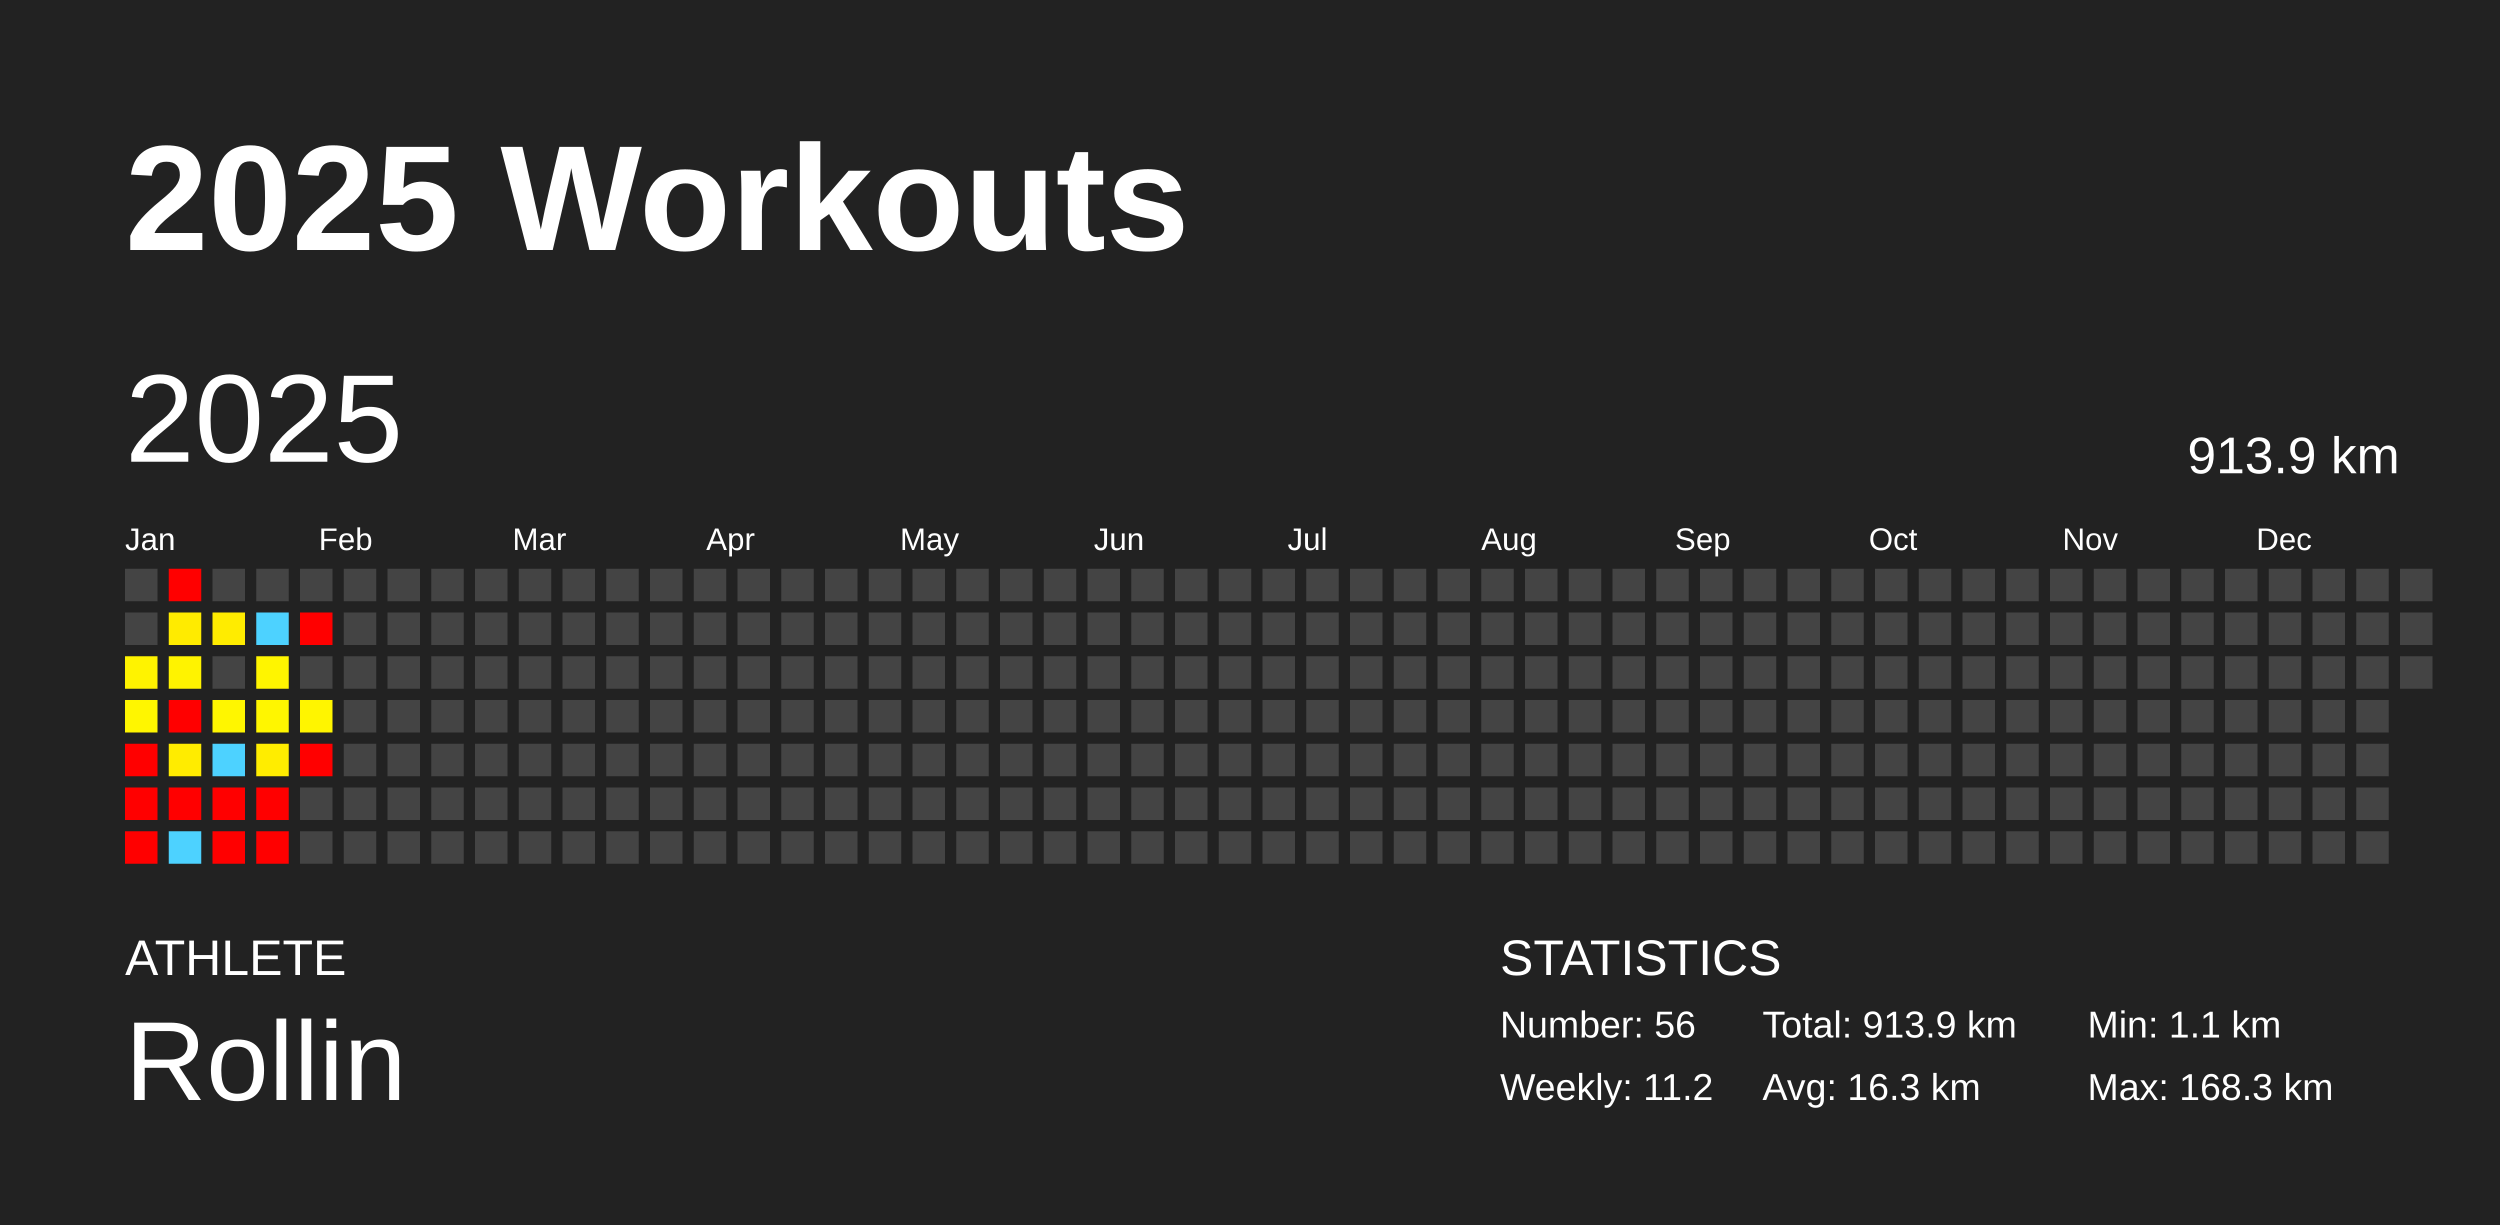
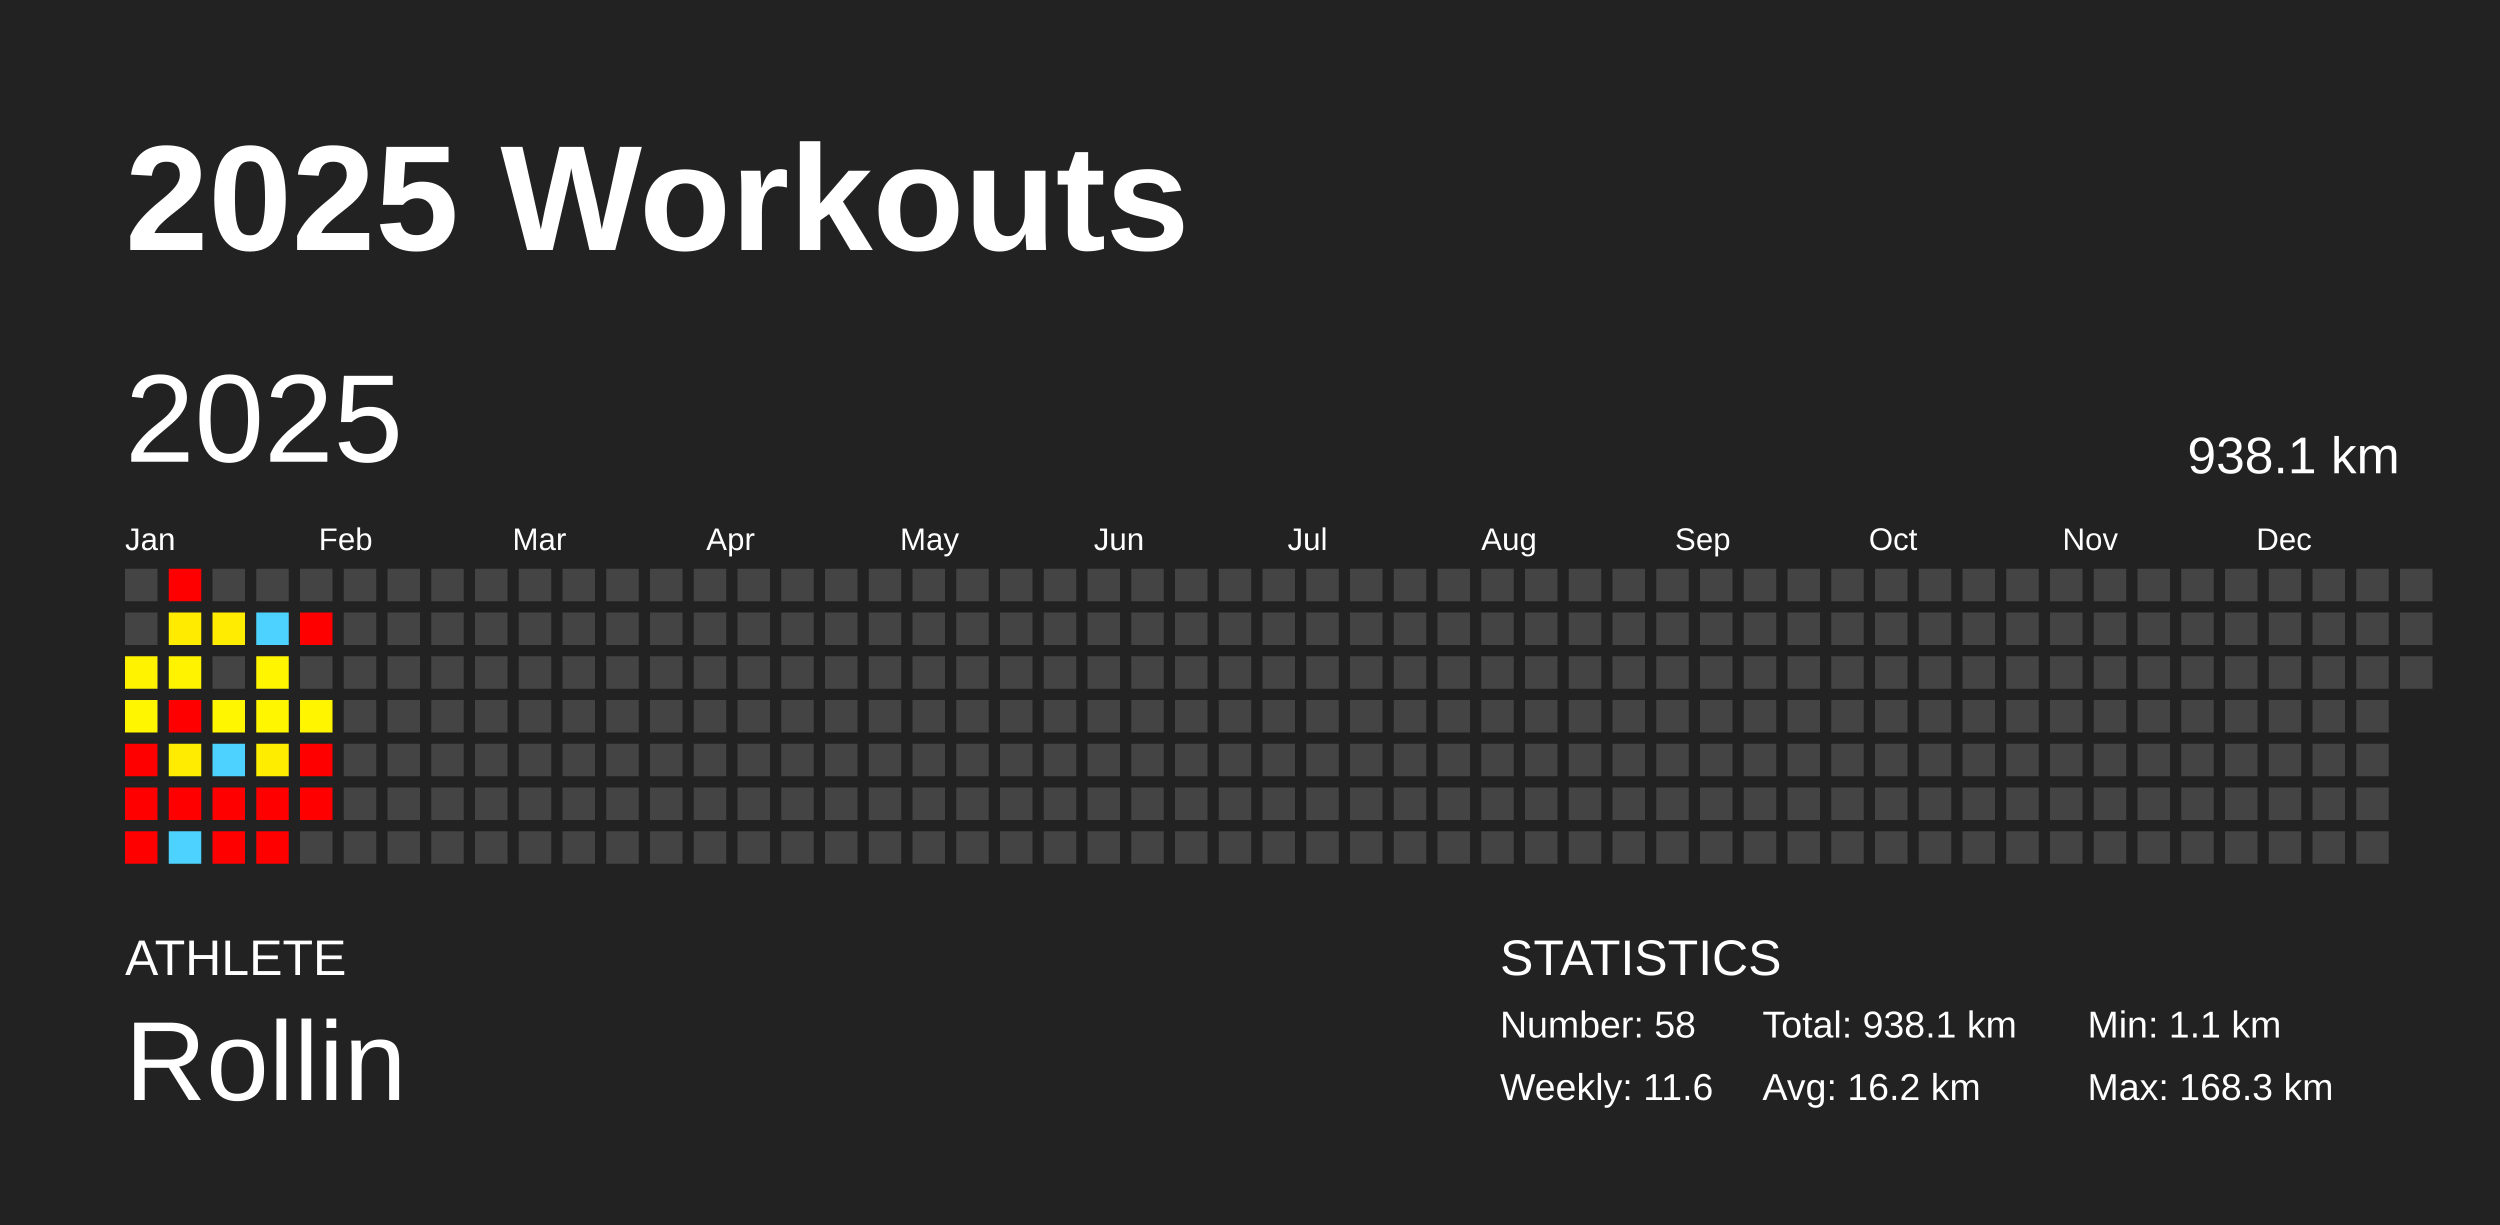
<svg xmlns="http://www.w3.org/2000/svg" baseProfile="full" height="98mm" version="1.1" viewBox="0,0,200,98" width="200mm">
  <defs />
  <rect fill="#222222" height="98" width="200" x="0" y="0" />
  <text fill="#FFFFFF" style="font-size:12px; font-family:Arial; font-weight:bold;" x="10" y="20">2025 Workouts</text>
  <text fill="#FFFFFF" style="font-size:4px; font-family:Arial" x="10" y="78">ATHLETE</text>
  <text fill="#FFFFFF" style="font-size:9px; font-family:Arial" x="10" y="88">Rollin</text>
  <text fill="#FFFFFF" style="font-size:4px; font-family:Arial" x="120" y="78">STATISTICS</text>
-   <text fill="#FFFFFF" style="font-size:3px; font-family:Arial" x="120" y="83">Number: 56</text>
-   <text fill="#FFFFFF" style="font-size:3px; font-family:Arial" x="120" y="88">Weekly: 11.2</text>
-   <text fill="#FFFFFF" style="font-size:3px; font-family:Arial" x="141" y="83">Total: 913.9 km</text>
-   <text fill="#FFFFFF" style="font-size:3px; font-family:Arial" x="141" y="88">Avg: 16.3 km</text>
+   <text fill="#FFFFFF" style="font-size:3px; font-family:Arial" x="120" y="83">Number: 58</text>
+   <text fill="#FFFFFF" style="font-size:3px; font-family:Arial" x="120" y="88">Weekly: 11.6</text>
+   <text fill="#FFFFFF" style="font-size:3px; font-family:Arial" x="141" y="83">Total: 938.1 km</text>
+   <text fill="#FFFFFF" style="font-size:3px; font-family:Arial" x="141" y="88">Avg: 16.2 km</text>
  <text fill="#FFFFFF" style="font-size:3px; font-family:Arial" x="167" y="83">Min: 1.1 km</text>
  <text fill="#FFFFFF" style="font-size:3px; font-family:Arial" x="167" y="88">Max: 168.3 km</text>
  <text dominant-baseline="hanging" fill="#FFFFFF" style="font-size:10.0px; font-family:Arial;" x="10" y="30">2025</text>
-   <text dominant-baseline="hanging" fill="#FFFFFF" style="font-size:4.125px; font-family:Arial;" x="175" y="35">913.9 km</text>
+   <text dominant-baseline="hanging" fill="#FFFFFF" style="font-size:4.125px; font-family:Arial;" x="175" y="35">938.1 km</text>
  <text fill="#FFFFFF" style="font-size:2.5px; font-family:Arial" x="10.0" y="44">Jan</text>
  <text fill="#FFFFFF" style="font-size:2.5px; font-family:Arial" x="25.5" y="44">Feb</text>
  <text fill="#FFFFFF" style="font-size:2.5px; font-family:Arial" x="41.0" y="44">Mar</text>
  <text fill="#FFFFFF" style="font-size:2.5px; font-family:Arial" x="56.5" y="44">Apr</text>
  <text fill="#FFFFFF" style="font-size:2.5px; font-family:Arial" x="72.0" y="44">May</text>
  <text fill="#FFFFFF" style="font-size:2.5px; font-family:Arial" x="87.5" y="44">Jun</text>
  <text fill="#FFFFFF" style="font-size:2.5px; font-family:Arial" x="103.0" y="44">Jul</text>
  <text fill="#FFFFFF" style="font-size:2.5px; font-family:Arial" x="118.5" y="44">Aug</text>
  <text fill="#FFFFFF" style="font-size:2.5px; font-family:Arial" x="134.0" y="44">Sep</text>
  <text fill="#FFFFFF" style="font-size:2.5px; font-family:Arial" x="149.5" y="44">Oct</text>
  <text fill="#FFFFFF" style="font-size:2.5px; font-family:Arial" x="165.0" y="44">Nov</text>
  <text fill="#FFFFFF" style="font-size:2.5px; font-family:Arial" x="180.5" y="44">Dec</text>
  <rect fill="#444444" height="2.6" width="2.6" x="10.0" y="45.5" />
  <rect fill="#444444" height="2.6" width="2.6" x="10.0" y="49.0" />
  <rect fill="#fff300" height="2.6" width="2.6" x="10.0" y="52.5" />
  <rect fill="#fff600" height="2.6" width="2.6" x="10.0" y="56.0" />
  <rect fill="red" height="2.6" width="2.6" x="10.0" y="59.5" />
  <rect fill="red" height="2.6" width="2.6" x="10.0" y="63.0" />
  <rect fill="red" height="2.6" width="2.6" x="10.0" y="66.5" />
  <rect fill="red" height="2.6" width="2.6" x="13.5" y="45.5" />
  <rect fill="#ffeb00" height="2.6" width="2.6" x="13.5" y="49.0" />
  <rect fill="#fff300" height="2.6" width="2.6" x="13.5" y="52.5" />
  <rect fill="red" height="2.6" width="2.6" x="13.5" y="56.0" />
  <rect fill="#ffec00" height="2.6" width="2.6" x="13.5" y="59.5" />
  <rect fill="red" height="2.6" width="2.6" x="13.5" y="63.0" />
  <rect fill="#4dd2ff" height="2.6" width="2.6" x="13.5" y="66.5" />
  <rect fill="#444444" height="2.6" width="2.6" x="17.0" y="45.5" />
  <rect fill="#ffec00" height="2.6" width="2.6" x="17.0" y="49.0" />
  <rect fill="#444444" height="2.6" width="2.6" x="17.0" y="52.5" />
  <rect fill="#fff600" height="2.6" width="2.6" x="17.0" y="56.0" />
  <rect fill="#4dd2ff" height="2.6" width="2.6" x="17.0" y="59.5" />
  <rect fill="red" height="2.6" width="2.6" x="17.0" y="63.0" />
  <rect fill="red" height="2.6" width="2.6" x="17.0" y="66.5" />
  <rect fill="#444444" height="2.6" width="2.6" x="20.5" y="45.5" />
  <rect fill="#4dd2ff" height="2.6" width="2.6" x="20.5" y="49.0" />
  <rect fill="#fff500" height="2.6" width="2.6" x="20.5" y="52.5" />
  <rect fill="#fff600" height="2.6" width="2.6" x="20.5" y="56.0" />
  <rect fill="#ffed00" height="2.6" width="2.6" x="20.5" y="59.5" />
  <rect fill="red" height="2.6" width="2.6" x="20.5" y="63.0" />
  <rect fill="red" height="2.6" width="2.6" x="20.5" y="66.5" />
  <rect fill="#444444" height="2.6" width="2.6" x="24.0" y="45.5" />
  <rect fill="red" height="2.6" width="2.6" x="24.0" y="49.0" />
  <rect fill="#444444" height="2.6" width="2.6" x="24.0" y="52.5" />
  <rect fill="#fff500" height="2.6" width="2.6" x="24.0" y="56.0" />
  <rect fill="red" height="2.6" width="2.6" x="24.0" y="59.5" />
-   <rect fill="#444444" height="2.6" width="2.6" x="24.0" y="63.0" />
+   <rect fill="red" height="2.6" width="2.6" x="24.0" y="63.0" />
  <rect fill="#444444" height="2.6" width="2.6" x="24.0" y="66.5" />
  <rect fill="#444444" height="2.6" width="2.6" x="27.5" y="45.5" />
  <rect fill="#444444" height="2.6" width="2.6" x="27.5" y="49.0" />
  <rect fill="#444444" height="2.6" width="2.6" x="27.5" y="52.5" />
  <rect fill="#444444" height="2.6" width="2.6" x="27.5" y="56.0" />
  <rect fill="#444444" height="2.6" width="2.6" x="27.5" y="59.5" />
  <rect fill="#444444" height="2.6" width="2.6" x="27.5" y="63.0" />
  <rect fill="#444444" height="2.6" width="2.6" x="27.5" y="66.5" />
  <rect fill="#444444" height="2.6" width="2.6" x="31.0" y="45.5" />
  <rect fill="#444444" height="2.6" width="2.6" x="31.0" y="49.0" />
  <rect fill="#444444" height="2.6" width="2.6" x="31.0" y="52.5" />
  <rect fill="#444444" height="2.6" width="2.6" x="31.0" y="56.0" />
  <rect fill="#444444" height="2.6" width="2.6" x="31.0" y="59.5" />
  <rect fill="#444444" height="2.6" width="2.6" x="31.0" y="63.0" />
  <rect fill="#444444" height="2.6" width="2.6" x="31.0" y="66.5" />
  <rect fill="#444444" height="2.6" width="2.6" x="34.5" y="45.5" />
  <rect fill="#444444" height="2.6" width="2.6" x="34.5" y="49.0" />
  <rect fill="#444444" height="2.6" width="2.6" x="34.5" y="52.5" />
  <rect fill="#444444" height="2.6" width="2.6" x="34.5" y="56.0" />
  <rect fill="#444444" height="2.6" width="2.6" x="34.5" y="59.5" />
  <rect fill="#444444" height="2.6" width="2.6" x="34.5" y="63.0" />
  <rect fill="#444444" height="2.6" width="2.6" x="34.5" y="66.5" />
  <rect fill="#444444" height="2.6" width="2.6" x="38.0" y="45.5" />
  <rect fill="#444444" height="2.6" width="2.6" x="38.0" y="49.0" />
  <rect fill="#444444" height="2.6" width="2.6" x="38.0" y="52.5" />
  <rect fill="#444444" height="2.6" width="2.6" x="38.0" y="56.0" />
  <rect fill="#444444" height="2.6" width="2.6" x="38.0" y="59.5" />
  <rect fill="#444444" height="2.6" width="2.6" x="38.0" y="63.0" />
  <rect fill="#444444" height="2.6" width="2.6" x="38.0" y="66.5" />
  <rect fill="#444444" height="2.6" width="2.6" x="41.5" y="45.5" />
  <rect fill="#444444" height="2.6" width="2.6" x="41.5" y="49.0" />
  <rect fill="#444444" height="2.6" width="2.6" x="41.5" y="52.5" />
  <rect fill="#444444" height="2.6" width="2.6" x="41.5" y="56.0" />
  <rect fill="#444444" height="2.6" width="2.6" x="41.5" y="59.5" />
  <rect fill="#444444" height="2.6" width="2.6" x="41.5" y="63.0" />
  <rect fill="#444444" height="2.6" width="2.6" x="41.5" y="66.5" />
  <rect fill="#444444" height="2.6" width="2.6" x="45.0" y="45.5" />
  <rect fill="#444444" height="2.6" width="2.6" x="45.0" y="49.0" />
  <rect fill="#444444" height="2.6" width="2.6" x="45.0" y="52.5" />
  <rect fill="#444444" height="2.6" width="2.6" x="45.0" y="56.0" />
  <rect fill="#444444" height="2.6" width="2.6" x="45.0" y="59.5" />
  <rect fill="#444444" height="2.6" width="2.6" x="45.0" y="63.0" />
  <rect fill="#444444" height="2.6" width="2.6" x="45.0" y="66.5" />
  <rect fill="#444444" height="2.6" width="2.6" x="48.5" y="45.5" />
  <rect fill="#444444" height="2.6" width="2.6" x="48.5" y="49.0" />
  <rect fill="#444444" height="2.6" width="2.6" x="48.5" y="52.5" />
  <rect fill="#444444" height="2.6" width="2.6" x="48.5" y="56.0" />
  <rect fill="#444444" height="2.6" width="2.6" x="48.5" y="59.5" />
  <rect fill="#444444" height="2.6" width="2.6" x="48.5" y="63.0" />
  <rect fill="#444444" height="2.6" width="2.6" x="48.5" y="66.5" />
  <rect fill="#444444" height="2.6" width="2.6" x="52.0" y="45.5" />
  <rect fill="#444444" height="2.6" width="2.6" x="52.0" y="49.0" />
  <rect fill="#444444" height="2.6" width="2.6" x="52.0" y="52.5" />
  <rect fill="#444444" height="2.6" width="2.6" x="52.0" y="56.0" />
  <rect fill="#444444" height="2.6" width="2.6" x="52.0" y="59.5" />
  <rect fill="#444444" height="2.6" width="2.6" x="52.0" y="63.0" />
  <rect fill="#444444" height="2.6" width="2.6" x="52.0" y="66.5" />
  <rect fill="#444444" height="2.6" width="2.6" x="55.5" y="45.5" />
  <rect fill="#444444" height="2.6" width="2.6" x="55.5" y="49.0" />
  <rect fill="#444444" height="2.6" width="2.6" x="55.5" y="52.5" />
  <rect fill="#444444" height="2.6" width="2.6" x="55.5" y="56.0" />
  <rect fill="#444444" height="2.6" width="2.6" x="55.5" y="59.5" />
  <rect fill="#444444" height="2.6" width="2.6" x="55.5" y="63.0" />
  <rect fill="#444444" height="2.6" width="2.6" x="55.5" y="66.5" />
  <rect fill="#444444" height="2.6" width="2.6" x="59.0" y="45.5" />
  <rect fill="#444444" height="2.6" width="2.6" x="59.0" y="49.0" />
  <rect fill="#444444" height="2.6" width="2.6" x="59.0" y="52.5" />
  <rect fill="#444444" height="2.6" width="2.6" x="59.0" y="56.0" />
  <rect fill="#444444" height="2.6" width="2.6" x="59.0" y="59.5" />
  <rect fill="#444444" height="2.6" width="2.6" x="59.0" y="63.0" />
  <rect fill="#444444" height="2.6" width="2.6" x="59.0" y="66.5" />
  <rect fill="#444444" height="2.6" width="2.6" x="62.5" y="45.5" />
  <rect fill="#444444" height="2.6" width="2.6" x="62.5" y="49.0" />
  <rect fill="#444444" height="2.6" width="2.6" x="62.5" y="52.5" />
  <rect fill="#444444" height="2.6" width="2.6" x="62.5" y="56.0" />
  <rect fill="#444444" height="2.6" width="2.6" x="62.5" y="59.5" />
  <rect fill="#444444" height="2.6" width="2.6" x="62.5" y="63.0" />
  <rect fill="#444444" height="2.6" width="2.6" x="62.5" y="66.5" />
  <rect fill="#444444" height="2.6" width="2.6" x="66.0" y="45.5" />
  <rect fill="#444444" height="2.6" width="2.6" x="66.0" y="49.0" />
  <rect fill="#444444" height="2.6" width="2.6" x="66.0" y="52.5" />
  <rect fill="#444444" height="2.6" width="2.6" x="66.0" y="56.0" />
  <rect fill="#444444" height="2.6" width="2.6" x="66.0" y="59.5" />
  <rect fill="#444444" height="2.6" width="2.6" x="66.0" y="63.0" />
  <rect fill="#444444" height="2.6" width="2.6" x="66.0" y="66.5" />
  <rect fill="#444444" height="2.6" width="2.6" x="69.5" y="45.5" />
  <rect fill="#444444" height="2.6" width="2.6" x="69.5" y="49.0" />
  <rect fill="#444444" height="2.6" width="2.6" x="69.5" y="52.5" />
  <rect fill="#444444" height="2.6" width="2.6" x="69.5" y="56.0" />
  <rect fill="#444444" height="2.6" width="2.6" x="69.5" y="59.5" />
  <rect fill="#444444" height="2.6" width="2.6" x="69.5" y="63.0" />
  <rect fill="#444444" height="2.6" width="2.6" x="69.5" y="66.5" />
  <rect fill="#444444" height="2.6" width="2.6" x="73.0" y="45.5" />
  <rect fill="#444444" height="2.6" width="2.6" x="73.0" y="49.0" />
  <rect fill="#444444" height="2.6" width="2.6" x="73.0" y="52.5" />
  <rect fill="#444444" height="2.6" width="2.6" x="73.0" y="56.0" />
  <rect fill="#444444" height="2.6" width="2.6" x="73.0" y="59.5" />
  <rect fill="#444444" height="2.6" width="2.6" x="73.0" y="63.0" />
  <rect fill="#444444" height="2.6" width="2.6" x="73.0" y="66.5" />
  <rect fill="#444444" height="2.6" width="2.6" x="76.5" y="45.5" />
  <rect fill="#444444" height="2.6" width="2.6" x="76.5" y="49.0" />
  <rect fill="#444444" height="2.6" width="2.6" x="76.5" y="52.5" />
  <rect fill="#444444" height="2.6" width="2.6" x="76.5" y="56.0" />
  <rect fill="#444444" height="2.6" width="2.6" x="76.5" y="59.5" />
  <rect fill="#444444" height="2.6" width="2.6" x="76.5" y="63.0" />
  <rect fill="#444444" height="2.6" width="2.6" x="76.5" y="66.5" />
  <rect fill="#444444" height="2.6" width="2.6" x="80.0" y="45.5" />
  <rect fill="#444444" height="2.6" width="2.6" x="80.0" y="49.0" />
  <rect fill="#444444" height="2.6" width="2.6" x="80.0" y="52.5" />
  <rect fill="#444444" height="2.6" width="2.6" x="80.0" y="56.0" />
  <rect fill="#444444" height="2.6" width="2.6" x="80.0" y="59.5" />
  <rect fill="#444444" height="2.6" width="2.6" x="80.0" y="63.0" />
  <rect fill="#444444" height="2.6" width="2.6" x="80.0" y="66.5" />
  <rect fill="#444444" height="2.6" width="2.6" x="83.5" y="45.5" />
  <rect fill="#444444" height="2.6" width="2.6" x="83.5" y="49.0" />
  <rect fill="#444444" height="2.6" width="2.6" x="83.5" y="52.5" />
  <rect fill="#444444" height="2.6" width="2.6" x="83.5" y="56.0" />
  <rect fill="#444444" height="2.6" width="2.6" x="83.5" y="59.5" />
  <rect fill="#444444" height="2.6" width="2.6" x="83.5" y="63.0" />
  <rect fill="#444444" height="2.6" width="2.6" x="83.5" y="66.5" />
  <rect fill="#444444" height="2.6" width="2.6" x="87.0" y="45.5" />
  <rect fill="#444444" height="2.6" width="2.6" x="87.0" y="49.0" />
  <rect fill="#444444" height="2.6" width="2.6" x="87.0" y="52.5" />
  <rect fill="#444444" height="2.6" width="2.6" x="87.0" y="56.0" />
  <rect fill="#444444" height="2.6" width="2.6" x="87.0" y="59.5" />
  <rect fill="#444444" height="2.6" width="2.6" x="87.0" y="63.0" />
  <rect fill="#444444" height="2.6" width="2.6" x="87.0" y="66.5" />
  <rect fill="#444444" height="2.6" width="2.6" x="90.5" y="45.5" />
  <rect fill="#444444" height="2.6" width="2.6" x="90.5" y="49.0" />
  <rect fill="#444444" height="2.6" width="2.6" x="90.5" y="52.5" />
  <rect fill="#444444" height="2.6" width="2.6" x="90.5" y="56.0" />
  <rect fill="#444444" height="2.6" width="2.6" x="90.5" y="59.5" />
  <rect fill="#444444" height="2.6" width="2.6" x="90.5" y="63.0" />
  <rect fill="#444444" height="2.6" width="2.6" x="90.5" y="66.5" />
  <rect fill="#444444" height="2.6" width="2.6" x="94.0" y="45.5" />
  <rect fill="#444444" height="2.6" width="2.6" x="94.0" y="49.0" />
  <rect fill="#444444" height="2.6" width="2.6" x="94.0" y="52.5" />
  <rect fill="#444444" height="2.6" width="2.6" x="94.0" y="56.0" />
  <rect fill="#444444" height="2.6" width="2.6" x="94.0" y="59.5" />
  <rect fill="#444444" height="2.6" width="2.6" x="94.0" y="63.0" />
  <rect fill="#444444" height="2.6" width="2.6" x="94.0" y="66.5" />
  <rect fill="#444444" height="2.6" width="2.6" x="97.5" y="45.5" />
  <rect fill="#444444" height="2.6" width="2.6" x="97.5" y="49.0" />
  <rect fill="#444444" height="2.6" width="2.6" x="97.5" y="52.5" />
  <rect fill="#444444" height="2.6" width="2.6" x="97.5" y="56.0" />
  <rect fill="#444444" height="2.6" width="2.6" x="97.5" y="59.5" />
  <rect fill="#444444" height="2.6" width="2.6" x="97.5" y="63.0" />
  <rect fill="#444444" height="2.6" width="2.6" x="97.5" y="66.5" />
  <rect fill="#444444" height="2.6" width="2.6" x="101.0" y="45.5" />
  <rect fill="#444444" height="2.6" width="2.6" x="101.0" y="49.0" />
  <rect fill="#444444" height="2.6" width="2.6" x="101.0" y="52.5" />
  <rect fill="#444444" height="2.6" width="2.6" x="101.0" y="56.0" />
  <rect fill="#444444" height="2.6" width="2.6" x="101.0" y="59.5" />
  <rect fill="#444444" height="2.6" width="2.6" x="101.0" y="63.0" />
  <rect fill="#444444" height="2.6" width="2.6" x="101.0" y="66.5" />
  <rect fill="#444444" height="2.6" width="2.6" x="104.5" y="45.5" />
  <rect fill="#444444" height="2.6" width="2.6" x="104.5" y="49.0" />
  <rect fill="#444444" height="2.6" width="2.6" x="104.5" y="52.5" />
  <rect fill="#444444" height="2.6" width="2.6" x="104.5" y="56.0" />
  <rect fill="#444444" height="2.6" width="2.6" x="104.5" y="59.5" />
  <rect fill="#444444" height="2.6" width="2.6" x="104.5" y="63.0" />
  <rect fill="#444444" height="2.6" width="2.6" x="104.5" y="66.5" />
  <rect fill="#444444" height="2.6" width="2.6" x="108.0" y="45.5" />
  <rect fill="#444444" height="2.6" width="2.6" x="108.0" y="49.0" />
  <rect fill="#444444" height="2.6" width="2.6" x="108.0" y="52.5" />
  <rect fill="#444444" height="2.6" width="2.6" x="108.0" y="56.0" />
  <rect fill="#444444" height="2.6" width="2.6" x="108.0" y="59.5" />
  <rect fill="#444444" height="2.6" width="2.6" x="108.0" y="63.0" />
  <rect fill="#444444" height="2.6" width="2.6" x="108.0" y="66.5" />
  <rect fill="#444444" height="2.6" width="2.6" x="111.5" y="45.5" />
  <rect fill="#444444" height="2.6" width="2.6" x="111.5" y="49.0" />
  <rect fill="#444444" height="2.6" width="2.6" x="111.5" y="52.5" />
  <rect fill="#444444" height="2.6" width="2.6" x="111.5" y="56.0" />
  <rect fill="#444444" height="2.6" width="2.6" x="111.5" y="59.5" />
  <rect fill="#444444" height="2.6" width="2.6" x="111.5" y="63.0" />
  <rect fill="#444444" height="2.6" width="2.6" x="111.5" y="66.5" />
  <rect fill="#444444" height="2.6" width="2.6" x="115.0" y="45.5" />
  <rect fill="#444444" height="2.6" width="2.6" x="115.0" y="49.0" />
  <rect fill="#444444" height="2.6" width="2.6" x="115.0" y="52.5" />
  <rect fill="#444444" height="2.6" width="2.6" x="115.0" y="56.0" />
  <rect fill="#444444" height="2.6" width="2.6" x="115.0" y="59.5" />
  <rect fill="#444444" height="2.6" width="2.6" x="115.0" y="63.0" />
  <rect fill="#444444" height="2.6" width="2.6" x="115.0" y="66.5" />
  <rect fill="#444444" height="2.6" width="2.6" x="118.5" y="45.5" />
  <rect fill="#444444" height="2.6" width="2.6" x="118.5" y="49.0" />
  <rect fill="#444444" height="2.6" width="2.6" x="118.5" y="52.5" />
  <rect fill="#444444" height="2.6" width="2.6" x="118.5" y="56.0" />
  <rect fill="#444444" height="2.6" width="2.6" x="118.5" y="59.5" />
  <rect fill="#444444" height="2.6" width="2.6" x="118.5" y="63.0" />
  <rect fill="#444444" height="2.6" width="2.6" x="118.5" y="66.5" />
  <rect fill="#444444" height="2.6" width="2.6" x="122.0" y="45.5" />
  <rect fill="#444444" height="2.6" width="2.6" x="122.0" y="49.0" />
  <rect fill="#444444" height="2.6" width="2.6" x="122.0" y="52.5" />
  <rect fill="#444444" height="2.6" width="2.6" x="122.0" y="56.0" />
  <rect fill="#444444" height="2.6" width="2.6" x="122.0" y="59.5" />
  <rect fill="#444444" height="2.6" width="2.6" x="122.0" y="63.0" />
  <rect fill="#444444" height="2.6" width="2.6" x="122.0" y="66.5" />
  <rect fill="#444444" height="2.6" width="2.6" x="125.5" y="45.5" />
  <rect fill="#444444" height="2.6" width="2.6" x="125.5" y="49.0" />
  <rect fill="#444444" height="2.6" width="2.6" x="125.5" y="52.5" />
  <rect fill="#444444" height="2.6" width="2.6" x="125.5" y="56.0" />
  <rect fill="#444444" height="2.6" width="2.6" x="125.5" y="59.5" />
  <rect fill="#444444" height="2.6" width="2.6" x="125.5" y="63.0" />
  <rect fill="#444444" height="2.6" width="2.6" x="125.5" y="66.5" />
  <rect fill="#444444" height="2.6" width="2.6" x="129.0" y="45.5" />
  <rect fill="#444444" height="2.6" width="2.6" x="129.0" y="49.0" />
  <rect fill="#444444" height="2.6" width="2.6" x="129.0" y="52.5" />
  <rect fill="#444444" height="2.6" width="2.6" x="129.0" y="56.0" />
  <rect fill="#444444" height="2.6" width="2.6" x="129.0" y="59.5" />
  <rect fill="#444444" height="2.6" width="2.6" x="129.0" y="63.0" />
  <rect fill="#444444" height="2.6" width="2.6" x="129.0" y="66.5" />
  <rect fill="#444444" height="2.6" width="2.6" x="132.5" y="45.5" />
  <rect fill="#444444" height="2.6" width="2.6" x="132.5" y="49.0" />
  <rect fill="#444444" height="2.6" width="2.6" x="132.5" y="52.5" />
  <rect fill="#444444" height="2.6" width="2.6" x="132.5" y="56.0" />
  <rect fill="#444444" height="2.6" width="2.6" x="132.5" y="59.5" />
  <rect fill="#444444" height="2.6" width="2.6" x="132.5" y="63.0" />
  <rect fill="#444444" height="2.6" width="2.6" x="132.5" y="66.5" />
  <rect fill="#444444" height="2.6" width="2.6" x="136.0" y="45.5" />
  <rect fill="#444444" height="2.6" width="2.6" x="136.0" y="49.0" />
  <rect fill="#444444" height="2.6" width="2.6" x="136.0" y="52.5" />
  <rect fill="#444444" height="2.6" width="2.6" x="136.0" y="56.0" />
  <rect fill="#444444" height="2.6" width="2.6" x="136.0" y="59.5" />
  <rect fill="#444444" height="2.6" width="2.6" x="136.0" y="63.0" />
  <rect fill="#444444" height="2.6" width="2.6" x="136.0" y="66.5" />
  <rect fill="#444444" height="2.6" width="2.6" x="139.5" y="45.5" />
  <rect fill="#444444" height="2.6" width="2.6" x="139.5" y="49.0" />
  <rect fill="#444444" height="2.6" width="2.6" x="139.5" y="52.5" />
  <rect fill="#444444" height="2.6" width="2.6" x="139.5" y="56.0" />
  <rect fill="#444444" height="2.6" width="2.6" x="139.5" y="59.5" />
  <rect fill="#444444" height="2.6" width="2.6" x="139.5" y="63.0" />
  <rect fill="#444444" height="2.6" width="2.6" x="139.5" y="66.5" />
  <rect fill="#444444" height="2.6" width="2.6" x="143.0" y="45.5" />
  <rect fill="#444444" height="2.6" width="2.6" x="143.0" y="49.0" />
  <rect fill="#444444" height="2.6" width="2.6" x="143.0" y="52.5" />
  <rect fill="#444444" height="2.6" width="2.6" x="143.0" y="56.0" />
  <rect fill="#444444" height="2.6" width="2.6" x="143.0" y="59.5" />
  <rect fill="#444444" height="2.6" width="2.6" x="143.0" y="63.0" />
  <rect fill="#444444" height="2.6" width="2.6" x="143.0" y="66.5" />
  <rect fill="#444444" height="2.6" width="2.6" x="146.5" y="45.5" />
  <rect fill="#444444" height="2.6" width="2.6" x="146.5" y="49.0" />
  <rect fill="#444444" height="2.6" width="2.6" x="146.5" y="52.5" />
  <rect fill="#444444" height="2.6" width="2.6" x="146.5" y="56.0" />
  <rect fill="#444444" height="2.6" width="2.6" x="146.5" y="59.5" />
  <rect fill="#444444" height="2.6" width="2.6" x="146.5" y="63.0" />
  <rect fill="#444444" height="2.6" width="2.6" x="146.5" y="66.5" />
  <rect fill="#444444" height="2.6" width="2.6" x="150.0" y="45.5" />
  <rect fill="#444444" height="2.6" width="2.6" x="150.0" y="49.0" />
  <rect fill="#444444" height="2.6" width="2.6" x="150.0" y="52.5" />
  <rect fill="#444444" height="2.6" width="2.6" x="150.0" y="56.0" />
  <rect fill="#444444" height="2.6" width="2.6" x="150.0" y="59.5" />
  <rect fill="#444444" height="2.6" width="2.6" x="150.0" y="63.0" />
  <rect fill="#444444" height="2.6" width="2.6" x="150.0" y="66.5" />
  <rect fill="#444444" height="2.6" width="2.6" x="153.5" y="45.5" />
  <rect fill="#444444" height="2.6" width="2.6" x="153.5" y="49.0" />
  <rect fill="#444444" height="2.6" width="2.6" x="153.5" y="52.5" />
  <rect fill="#444444" height="2.6" width="2.6" x="153.5" y="56.0" />
  <rect fill="#444444" height="2.6" width="2.6" x="153.5" y="59.5" />
  <rect fill="#444444" height="2.6" width="2.6" x="153.5" y="63.0" />
  <rect fill="#444444" height="2.6" width="2.6" x="153.5" y="66.5" />
  <rect fill="#444444" height="2.6" width="2.6" x="157.0" y="45.5" />
  <rect fill="#444444" height="2.6" width="2.6" x="157.0" y="49.0" />
  <rect fill="#444444" height="2.6" width="2.6" x="157.0" y="52.5" />
  <rect fill="#444444" height="2.6" width="2.6" x="157.0" y="56.0" />
  <rect fill="#444444" height="2.6" width="2.6" x="157.0" y="59.5" />
  <rect fill="#444444" height="2.6" width="2.6" x="157.0" y="63.0" />
  <rect fill="#444444" height="2.6" width="2.6" x="157.0" y="66.5" />
  <rect fill="#444444" height="2.6" width="2.6" x="160.5" y="45.5" />
  <rect fill="#444444" height="2.6" width="2.6" x="160.5" y="49.0" />
  <rect fill="#444444" height="2.6" width="2.6" x="160.5" y="52.5" />
  <rect fill="#444444" height="2.6" width="2.6" x="160.5" y="56.0" />
  <rect fill="#444444" height="2.6" width="2.6" x="160.5" y="59.5" />
  <rect fill="#444444" height="2.6" width="2.6" x="160.5" y="63.0" />
  <rect fill="#444444" height="2.6" width="2.6" x="160.5" y="66.5" />
  <rect fill="#444444" height="2.6" width="2.6" x="164.0" y="45.5" />
  <rect fill="#444444" height="2.6" width="2.6" x="164.0" y="49.0" />
  <rect fill="#444444" height="2.6" width="2.6" x="164.0" y="52.5" />
  <rect fill="#444444" height="2.6" width="2.6" x="164.0" y="56.0" />
  <rect fill="#444444" height="2.6" width="2.6" x="164.0" y="59.5" />
  <rect fill="#444444" height="2.6" width="2.6" x="164.0" y="63.0" />
  <rect fill="#444444" height="2.6" width="2.6" x="164.0" y="66.5" />
  <rect fill="#444444" height="2.6" width="2.6" x="167.5" y="45.5" />
  <rect fill="#444444" height="2.6" width="2.6" x="167.5" y="49.0" />
  <rect fill="#444444" height="2.6" width="2.6" x="167.5" y="52.5" />
  <rect fill="#444444" height="2.6" width="2.6" x="167.5" y="56.0" />
  <rect fill="#444444" height="2.6" width="2.6" x="167.5" y="59.5" />
  <rect fill="#444444" height="2.6" width="2.6" x="167.5" y="63.0" />
  <rect fill="#444444" height="2.6" width="2.6" x="167.5" y="66.5" />
  <rect fill="#444444" height="2.6" width="2.6" x="171.0" y="45.5" />
  <rect fill="#444444" height="2.6" width="2.6" x="171.0" y="49.0" />
  <rect fill="#444444" height="2.6" width="2.6" x="171.0" y="52.5" />
  <rect fill="#444444" height="2.6" width="2.6" x="171.0" y="56.0" />
  <rect fill="#444444" height="2.6" width="2.6" x="171.0" y="59.5" />
  <rect fill="#444444" height="2.6" width="2.6" x="171.0" y="63.0" />
  <rect fill="#444444" height="2.6" width="2.6" x="171.0" y="66.5" />
  <rect fill="#444444" height="2.6" width="2.6" x="174.5" y="45.5" />
  <rect fill="#444444" height="2.6" width="2.6" x="174.5" y="49.0" />
  <rect fill="#444444" height="2.6" width="2.6" x="174.5" y="52.5" />
  <rect fill="#444444" height="2.6" width="2.6" x="174.5" y="56.0" />
  <rect fill="#444444" height="2.6" width="2.6" x="174.5" y="59.5" />
  <rect fill="#444444" height="2.6" width="2.6" x="174.5" y="63.0" />
  <rect fill="#444444" height="2.6" width="2.6" x="174.5" y="66.5" />
  <rect fill="#444444" height="2.6" width="2.6" x="178.0" y="45.5" />
  <rect fill="#444444" height="2.6" width="2.6" x="178.0" y="49.0" />
  <rect fill="#444444" height="2.6" width="2.6" x="178.0" y="52.5" />
  <rect fill="#444444" height="2.6" width="2.6" x="178.0" y="56.0" />
  <rect fill="#444444" height="2.6" width="2.6" x="178.0" y="59.5" />
  <rect fill="#444444" height="2.6" width="2.6" x="178.0" y="63.0" />
  <rect fill="#444444" height="2.6" width="2.6" x="178.0" y="66.5" />
  <rect fill="#444444" height="2.6" width="2.6" x="181.5" y="45.5" />
  <rect fill="#444444" height="2.6" width="2.6" x="181.5" y="49.0" />
  <rect fill="#444444" height="2.6" width="2.6" x="181.5" y="52.5" />
  <rect fill="#444444" height="2.6" width="2.6" x="181.5" y="56.0" />
  <rect fill="#444444" height="2.6" width="2.6" x="181.5" y="59.5" />
  <rect fill="#444444" height="2.6" width="2.6" x="181.5" y="63.0" />
  <rect fill="#444444" height="2.6" width="2.6" x="181.5" y="66.5" />
  <rect fill="#444444" height="2.6" width="2.6" x="185.0" y="45.5" />
  <rect fill="#444444" height="2.6" width="2.6" x="185.0" y="49.0" />
  <rect fill="#444444" height="2.6" width="2.6" x="185.0" y="52.5" />
  <rect fill="#444444" height="2.6" width="2.6" x="185.0" y="56.0" />
  <rect fill="#444444" height="2.6" width="2.6" x="185.0" y="59.5" />
  <rect fill="#444444" height="2.6" width="2.6" x="185.0" y="63.0" />
  <rect fill="#444444" height="2.6" width="2.6" x="185.0" y="66.5" />
  <rect fill="#444444" height="2.6" width="2.6" x="188.5" y="45.5" />
  <rect fill="#444444" height="2.6" width="2.6" x="188.5" y="49.0" />
  <rect fill="#444444" height="2.6" width="2.6" x="188.5" y="52.5" />
  <rect fill="#444444" height="2.6" width="2.6" x="188.5" y="56.0" />
  <rect fill="#444444" height="2.6" width="2.6" x="188.5" y="59.5" />
  <rect fill="#444444" height="2.6" width="2.6" x="188.5" y="63.0" />
  <rect fill="#444444" height="2.6" width="2.6" x="188.5" y="66.5" />
  <rect fill="#444444" height="2.6" width="2.6" x="192.0" y="45.5" />
  <rect fill="#444444" height="2.6" width="2.6" x="192.0" y="49.0" />
  <rect fill="#444444" height="2.6" width="2.6" x="192.0" y="52.5" />
</svg>
